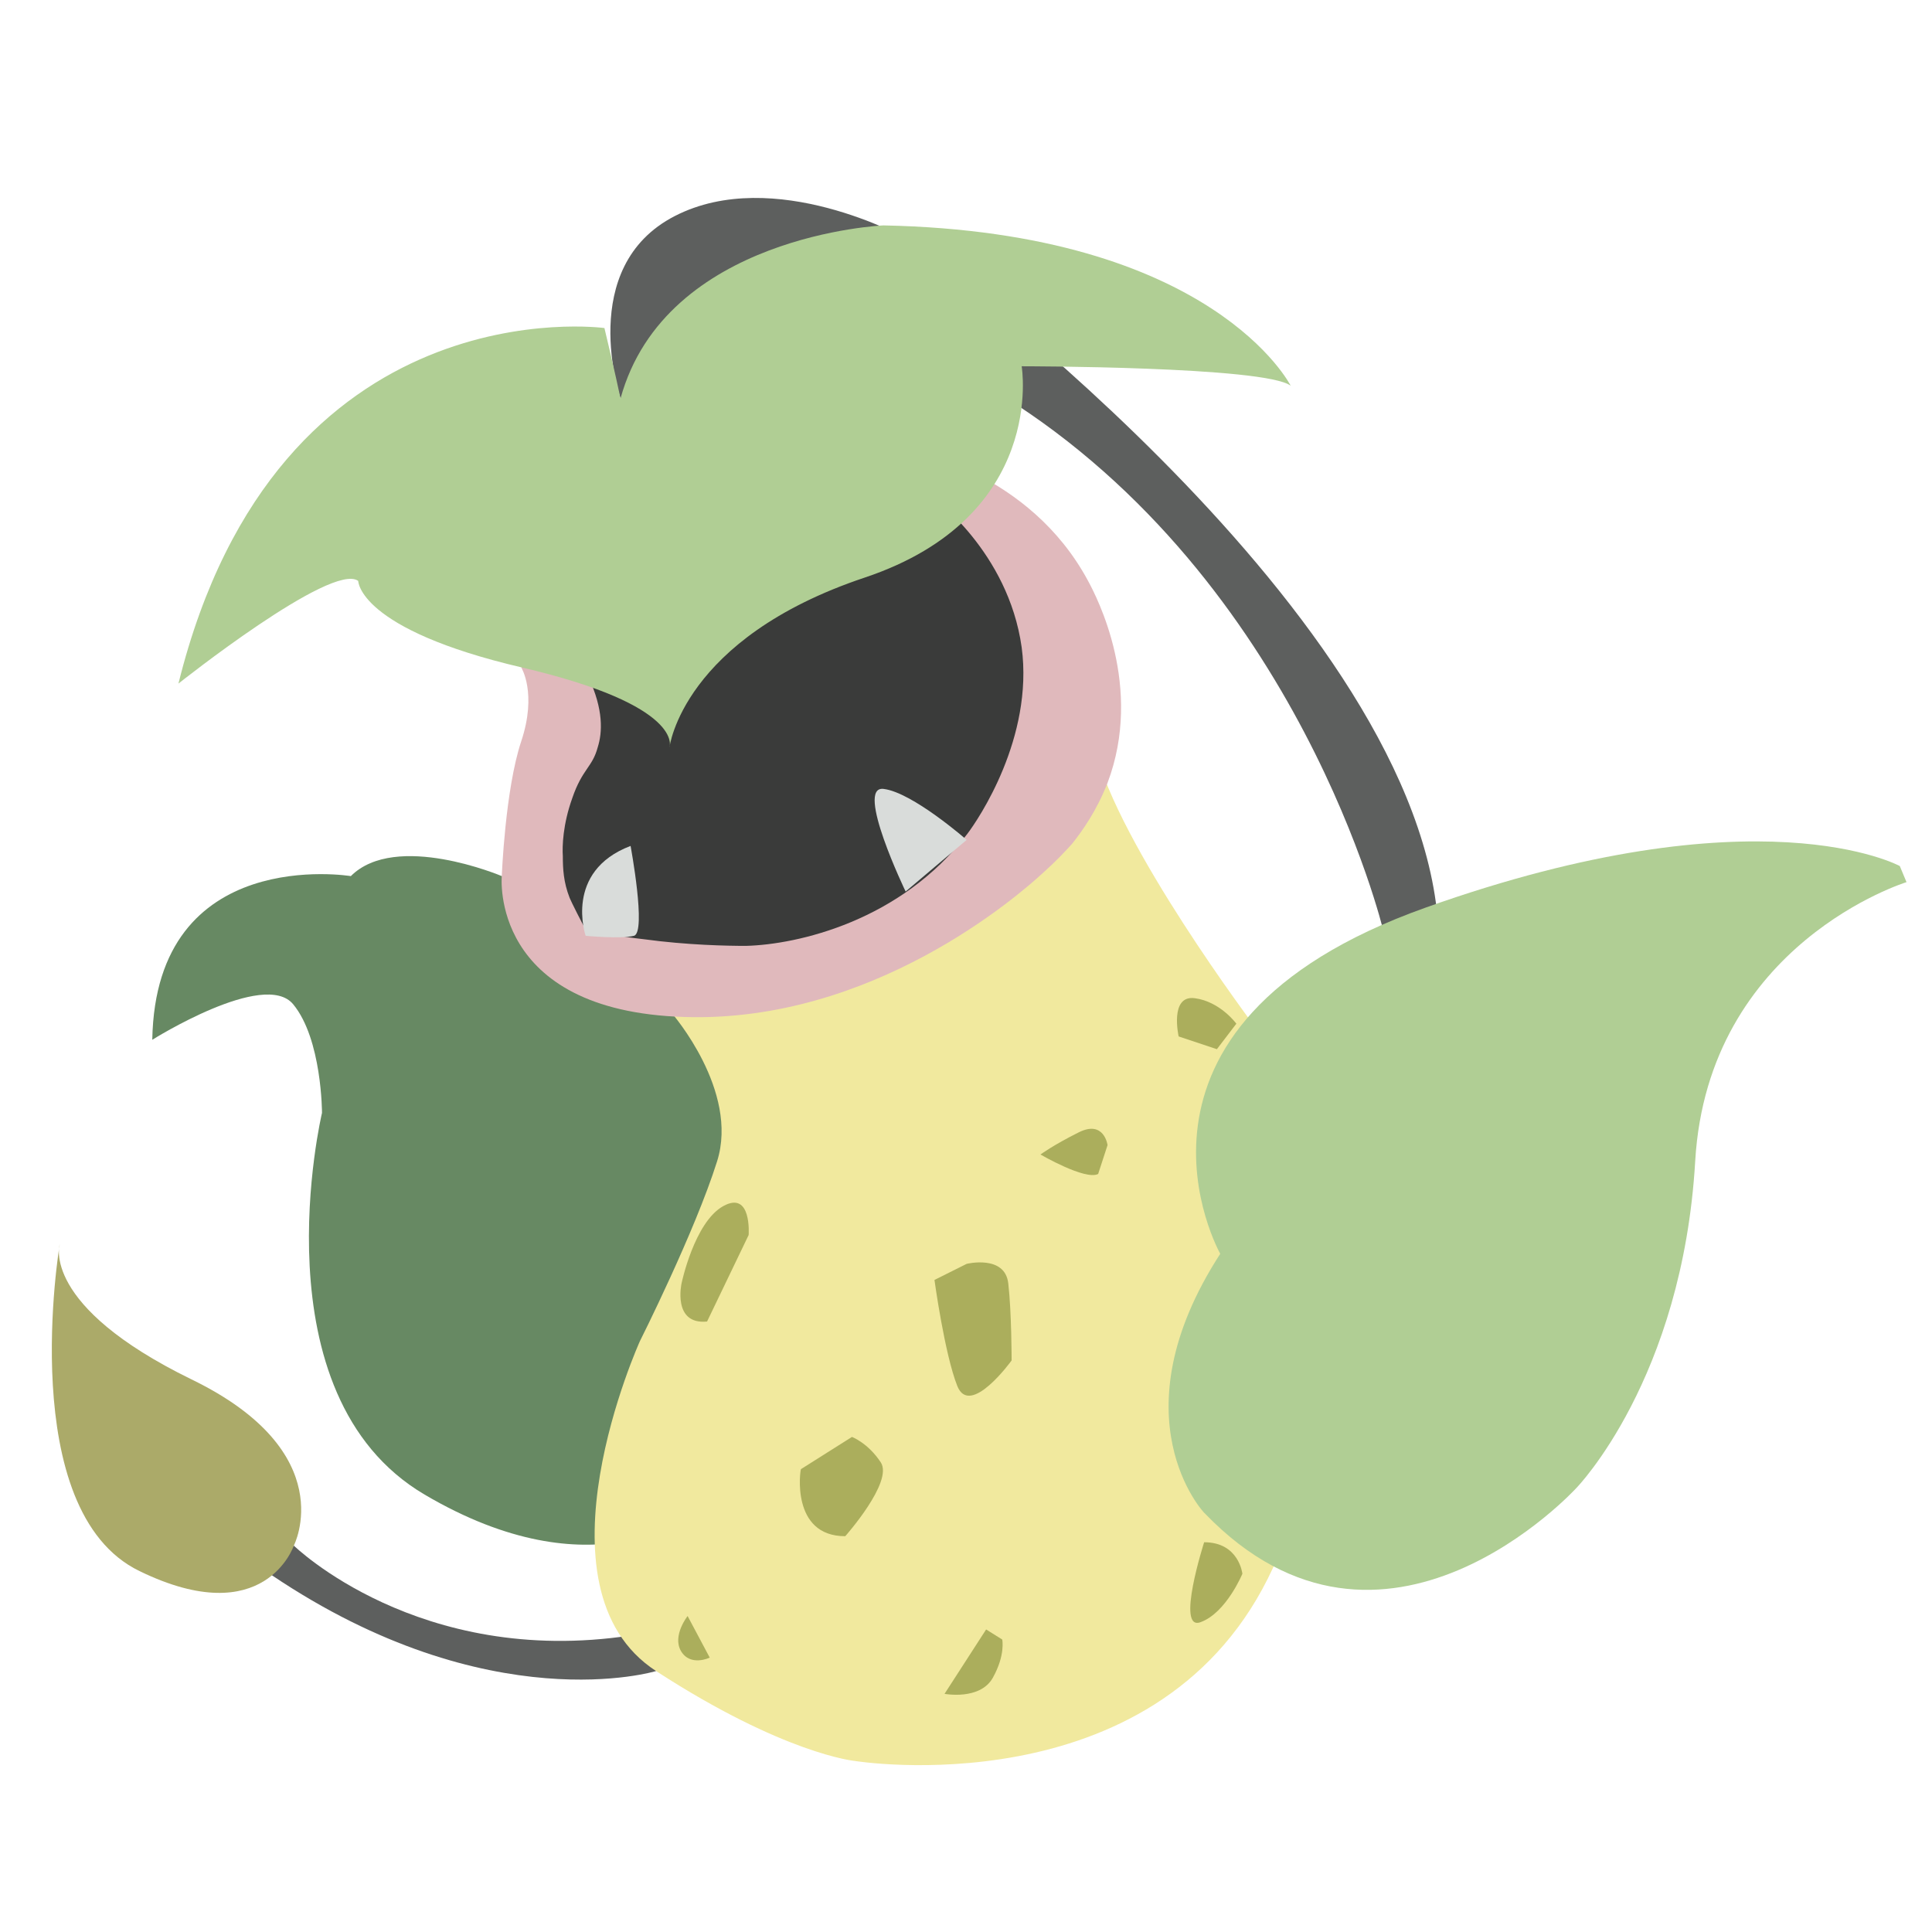
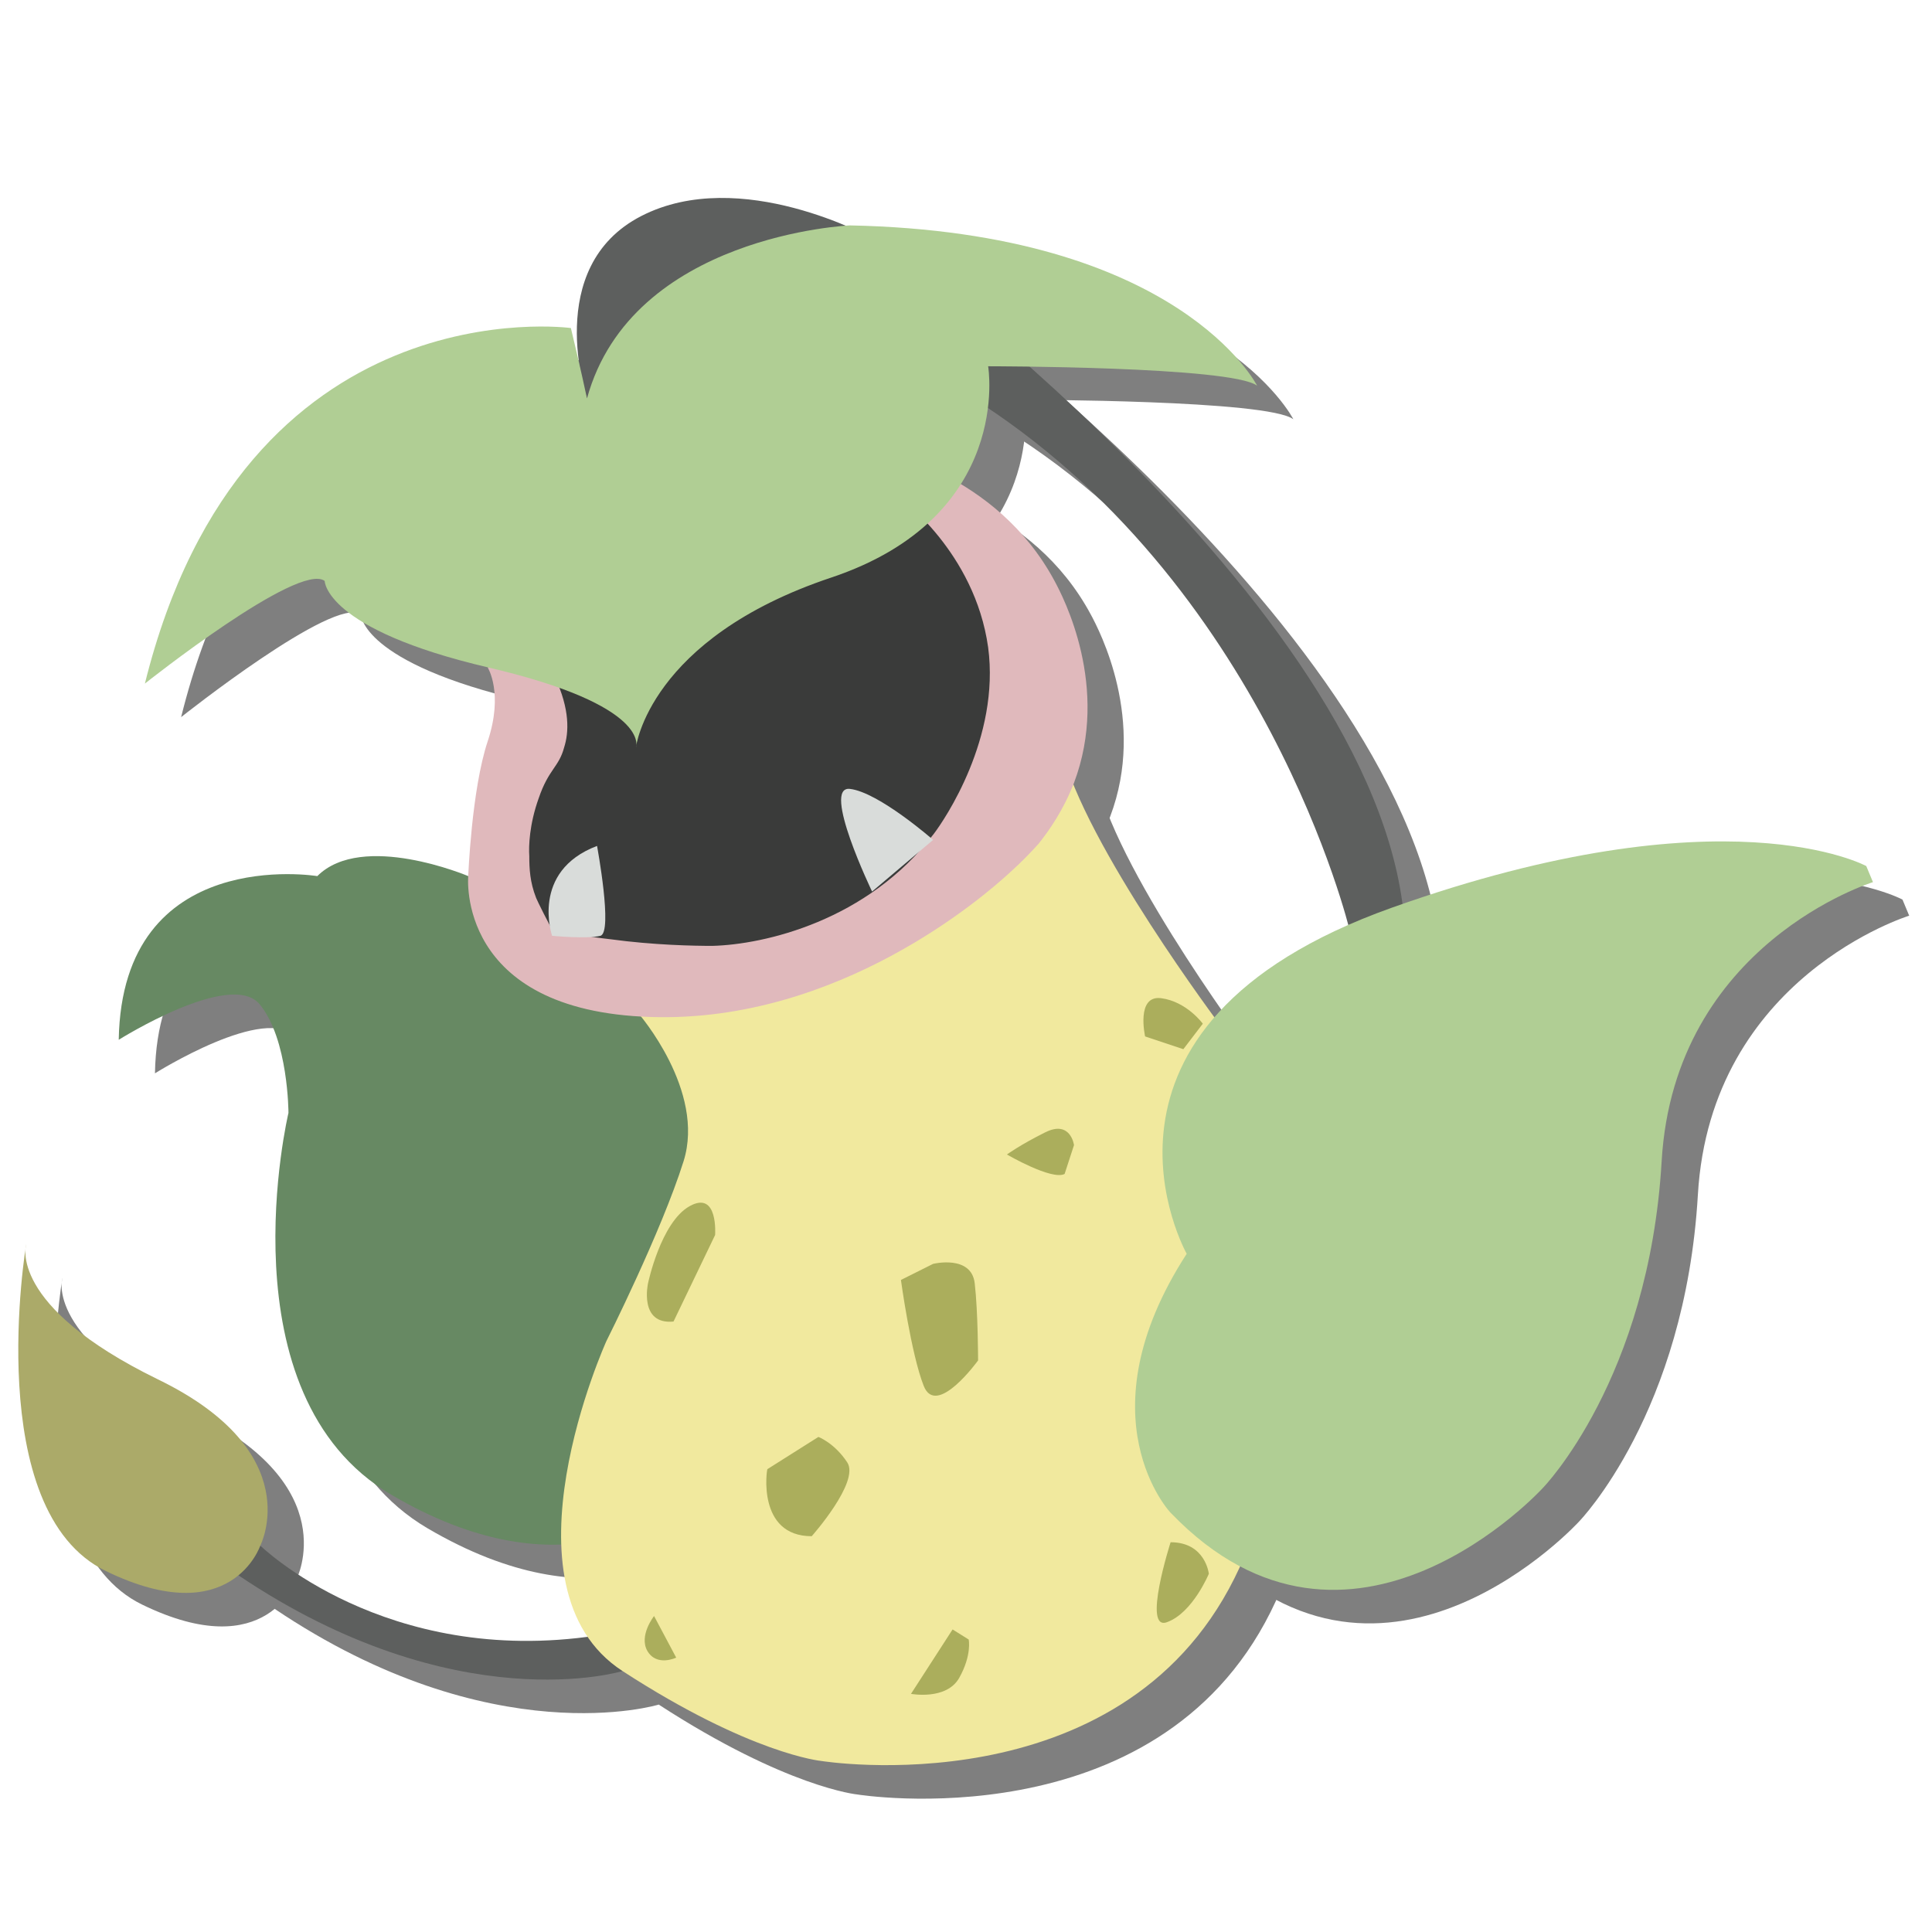
<svg xmlns="http://www.w3.org/2000/svg" version="1.1" id="Layer_1" x="0px" y="0px" viewBox="0 0 288 288" style="enable-background:new 0 0 288 288;" xml:space="preserve">
  <style type="text/css">
- 	.st0{fill:#678963;}
- 	.st1{fill:#5D5F5E;}
- 	.st2{fill:#ABAA69;}
- 	.st3{fill:#F1E99E;}
- 	.st4{fill:#E0B9BC;}
- 	.st5{fill:#3A3B3A;}
- 	.st6{fill:#D9DCDA;}
- 	.st7{fill:#B0CE94;}
- 	.st8{fill:#ABAE5C;}
+ 	.st0{opacity:0.5;}
+ 	.st1{fill:#678963;}
+ 	.st2{fill:#5D5F5E;}
+ 	.st3{fill:#ABAA69;}
+ 	.st4{fill:#F1E99E;}
+ 	.st5{fill:#E0B9BC;}
+ 	.st6{fill:#3A3B3A;}
+ 	.st7{fill:#D9DCDA;}
+ 	.st8{fill:#B0CE94;}
+ 	.st9{fill:#ABAE5C;}
</style>
-   <path class="st0" d="M74.8,130.6c0,0-15.8-6.7-22.5,0c0,0-29.1-4.8-29.6,24.4c0,0,16.7-10.5,21-5.3s4.3,16.2,4.3,16.2  s-10,42,15.3,56.9s39.7,2.9,39.7,2.9l11-60.2C114,165.4,85.8,127.7,74.8,130.6z" />
-   <path class="st1" d="M43.8,230.4c0,0,18.6,18.2,50.2,13.4l4.3,2.4l-0.5,2.9c0,0-24.8,7.6-57.3-14.3L43.8,230.4z" />
-   <path class="st2" d="M43.8,230.4c0,0,7.2-13.9-15.3-24.8C6,194.6,8.9,185.5,8.9,185.5s-6.7,39.7,11.9,48.7  C39.5,243.3,43.8,230.4,43.8,230.4z" />
-   <path class="st1" d="M92.5,59.4c0,0-6.7-19.6,8.1-27.2s34.4,3.3,34.4,3.3s75,54,79.3,101.3l-8.1,1.9c0,0-12.4-52.1-56.9-79.8  L92.5,59.4z" />
-   <path class="st3" d="M100.2,151.1c0,0,10,11.5,6.7,22s-11.5,26.8-11.5,26.8s-16.7,36.8,2.4,49.2s29.6,13.4,29.6,13.4  s44.4,7.2,61.6-27.2s-1.9-82.2-1.9-82.2s-20.5-27.2-23.9-41.6L100.2,151.1z" />
-   <path class="st4" d="M77.7,99.5c0,0,2.4,3.8,0,11c-2.4,7.2-2.9,20.1-2.9,20.1s-1.9,20.1,27.2,21c28,0.9,49.7-18,53.5-21.5  c1.9-1.7,3.3-3.2,4.3-4.3c1.6-2,3.7-5,5.3-9.1c5.4-14.3-1.6-27.7-2.9-30.1C153.5,70.4,136,67,133.6,66.5L77.7,99.5z" />
-   <path class="st5" d="M87.7,100.9c2.3,4.9,2.1,8.3,1.4,10.5c-0.8,3-2.3,3.2-3.8,7.6c-1.4,3.9-1.5,7.2-1.4,8.6c0,1.9,0.1,3.9,1,6.2  c0,0,0.3,0.8,2.4,4.8l0,0c2,0.4,5,1,8.6,1.4c6.6,0.9,12.6,1,15.3,1c7.7-0.2,23.1-3.7,33-16.7c1.6-2.1,9.9-14.3,8.1-27.8  c-2-14.3-13.3-22.4-13.3-22.4L87.7,100.9z" />
-   <path class="st6" d="M87.3,139.5c0,0-3.3-9.6,6.7-13.4c0,0,2.4,12.9,0.5,13.4C92.5,140,87.3,139.5,87.3,139.5z" />
-   <path class="st6" d="M135,132.9c0,0-7.6-15.8-3.3-15.3c4.3,0.5,12.4,7.6,12.4,7.6L135,132.9z" />
-   <path class="st7" d="M181.9,186.9c0,0-19.1-33.9,30.6-51.6s70.7-6.2,70.7-6.2l1,2.4c0,0-29.6,9.1-31.5,41.6s-17.7,48.7-17.7,48.7  s-28.7,31.5-55.4,3.8C179.5,225.6,166.1,211.3,181.9,186.9z" />
-   <path class="st7" d="M90.1,48.9c0,0-48.7-6.7-63.5,53c0,0,22.9-18.2,26.8-15.3c0,0,0,7.2,24.4,12.9s22,11.9,22,11.9  s1.9-16.2,29.1-25.3s23.4-31.5,23.4-31.5s36.3,0,40.1,2.9c0,0-11.5-22.9-60.7-23.9c0,0-32.5,1.4-39.2,25.8  C92.5,59.4,91.6,55.1,90.1,48.9z" />
-   <path class="st8" d="M181.4,156.4l-5.7-1.9c0,0-1.4-6.2,2.4-5.7c3.8,0.5,6.2,3.8,6.2,3.8L181.4,156.4z" />
-   <path class="st8" d="M163.7,175l1.4-4.3c0,0-0.5-3.8-4.3-1.9c-3.8,1.9-5.7,3.3-5.7,3.3S161.8,176,163.7,175z" />
-   <path class="st8" d="M105.4,197l6.2-12.9c0,0,0.5-6.7-3.8-4.3c-4.3,2.4-6.2,11.5-6.2,11.5S100.2,197.5,105.4,197z" />
-   <path class="st8" d="M102.5,240.9l3.3,6.2c0,0-2.9,1.4-4.3-1C100.2,243.8,102.5,240.9,102.5,240.9z" />
-   <path class="st8" d="M147,242.9l-6.2,9.6c0,0,5.3,1,7.2-2.4s1.4-5.7,1.4-5.7L147,242.9z" />
-   <path class="st8" d="M179.5,229.9c0,0-4.3,13.4-0.5,11.9c3.8-1.4,6.2-7.2,6.2-7.2S184.7,229.9,179.5,229.9z" />
-   <path class="st8" d="M126,229c0,0,7.2-8.1,5.3-11s-4.3-3.8-4.3-3.8l-7.6,4.8C119.3,219,117.8,229,126,229z" />
-   <path class="st8" d="M139.3,190.8l4.8-2.4c0,0,5.7-1.4,6.2,2.9s0.5,11.5,0.5,11.5s-6.2,8.6-8.1,3.8  C140.8,201.8,139.3,190.8,139.3,190.8z" />
+   <g class="st0">
+     <path d="M75.2,135.6c0,0-15.8-6.7-22.5,0c0,0-29.1-4.8-29.6,24.4c0,0,16.7-10.5,21-5.3s4.3,16.2,4.3,16.2s-10,42,15.3,56.9   s39.7,2.9,39.7,2.9l11-60.2C114.4,170.4,86.2,132.7,75.2,135.6z" />
+     <path d="M44.2,235.4c0,0,18.6,18.2,50.2,13.4l4.3,2.4l-0.5,2.9c0,0-24.8,7.6-57.3-14.3L44.2,235.4z" />
+     <path d="M44.2,235.4c0,0,7.2-13.9-15.3-24.8c-22.5-11-19.6-20.1-19.6-20.1s-6.7,39.7,11.9,48.7C39.9,248.3,44.2,235.4,44.2,235.4z" />
+     <path d="M92.9,64.4c0,0-6.7-19.6,8.1-27.2s34.4,3.3,34.4,3.3s75,54,79.3,101.3l-8.1,1.9c0,0-12.4-52.1-56.9-79.8L92.9,64.4z" />
+     <path d="M100.6,156.1c0,0,10,11.5,6.7,22s-11.5,26.8-11.5,26.8s-16.7,36.8,2.4,49.2c19.1,12.4,29.6,13.4,29.6,13.4   s44.4,7.2,61.6-27.2s-1.9-82.2-1.9-82.2s-20.5-27.2-23.9-41.6L100.6,156.1z" />
+     <path d="M78.1,104.5c0,0,2.4,3.8,0,11s-2.9,20.1-2.9,20.1s-1.9,20.1,27.2,21c28,0.9,49.7-18,53.5-21.5c1.9-1.7,3.3-3.2,4.3-4.3   c1.6-2,3.7-5,5.3-9.1c5.4-14.3-1.6-27.7-2.9-30.1C153.9,75.4,136.4,72,134,71.5L78.1,104.5z" />
+     <path d="M88.1,105.9c2.3,4.9,2.1,8.3,1.4,10.5c-0.8,3-2.3,3.2-3.8,7.6c-1.4,3.9-1.5,7.2-1.4,8.6c0,1.9,0.1,3.9,1,6.2   c0,0,0.3,0.8,2.4,4.8l0,0c2,0.4,5,1,8.6,1.4c6.6,0.9,12.6,1,15.3,1c7.7-0.2,23.1-3.7,33-16.7c1.6-2.1,9.9-14.3,8.1-27.8   c-2-14.3-13.3-22.4-13.3-22.4L88.1,105.9z" />
+     <path d="M87.7,144.5c0,0-3.3-9.6,6.7-13.4c0,0,2.4,12.9,0.5,13.4C92.9,145,87.7,144.5,87.7,144.5z" />
+     <path d="M135.4,137.9c0,0-7.6-15.8-3.3-15.3c4.3,0.5,12.4,7.6,12.4,7.6L135.4,137.9z" />
+     <path d="M182.3,191.9c0,0-19.1-33.9,30.6-51.6s70.7-6.2,70.7-6.2l1,2.4c0,0-29.6,9.1-31.5,41.6s-17.7,48.7-17.7,48.7   s-28.7,31.5-55.4,3.8C179.9,230.6,166.5,216.3,182.3,191.9z" />
+     <path d="M90.5,53.9c0,0-48.7-6.7-63.5,53c0,0,22.9-18.2,26.8-15.3c0,0,0,7.2,24.4,12.9s22,11.9,22,11.9s1.9-16.2,29.1-25.3   s23.4-31.5,23.4-31.5s36.3,0,40.1,2.9c0,0-11.5-22.9-60.7-23.9c0,0-32.5,1.4-39.2,25.8C92.9,64.4,92,60.1,90.5,53.9z" />
+     <path d="M181.8,161.4l-5.7-1.9c0,0-1.4-6.2,2.4-5.7c3.8,0.5,6.2,3.8,6.2,3.8L181.8,161.4z" />
+     <path d="M164.1,180l1.4-4.3c0,0-0.5-3.8-4.3-1.9c-3.8,1.9-5.7,3.3-5.7,3.3S162.2,181,164.1,180z" />
+     <path d="M105.8,202l6.2-12.9c0,0,0.5-6.7-3.8-4.3s-6.2,11.5-6.2,11.5S100.6,202.5,105.8,202z" />
+     <path d="M102.9,245.9l3.3,6.2c0,0-2.9,1.4-4.3-1C100.6,248.8,102.9,245.9,102.9,245.9z" />
+     <path d="M147.4,247.9l-6.2,9.6c0,0,5.3,1,7.2-2.4c1.9-3.4,1.4-5.7,1.4-5.7L147.4,247.9z" />
+     <path d="M179.9,234.9c0,0-4.3,13.4-0.5,11.9c3.8-1.4,6.2-7.2,6.2-7.2S185.1,234.9,179.9,234.9z" />
+     <path d="M126.4,234c0,0,7.2-8.1,5.3-11s-4.3-3.8-4.3-3.8l-7.6,4.8C119.7,224,118.2,234,126.4,234z" />
+     <path d="M139.7,195.8l4.8-2.4c0,0,5.7-1.4,6.2,2.9s0.5,11.5,0.5,11.5s-6.2,8.6-8.1,3.8C141.2,206.8,139.7,195.8,139.7,195.8z" />
+   </g>
+   <g>
+     <path class="st1" d="M69.8,130.6c0,0-15.8-6.7-22.5,0c0,0-29.1-4.8-29.6,24.4c0,0,16.7-10.5,21-5.3s4.3,16.2,4.3,16.2   s-10,42,15.3,56.9s39.7,2.9,39.7,2.9l11-60.2C109,165.4,80.8,127.7,69.8,130.6z" />
+     <path class="st2" d="M38.8,230.4c0,0,18.6,18.2,50.2,13.4l4.3,2.4l-0.5,2.9c0,0-24.8,7.6-57.3-14.3L38.8,230.4z" />
+     <path class="st3" d="M38.8,230.4c0,0,7.2-13.9-15.3-24.8C1,194.6,3.9,185.5,3.9,185.5s-6.7,39.7,11.9,48.7   C34.5,243.3,38.8,230.4,38.8,230.4z" />
+     <path class="st2" d="M87.5,59.4c0,0-6.7-19.6,8.1-27.2s34.4,3.3,34.4,3.3s75,54,79.3,101.3l-8.1,1.9c0,0-12.4-52.1-56.9-79.8   L87.5,59.4z" />
+     <path class="st4" d="M95.2,151.1c0,0,10,11.5,6.7,22s-11.5,26.8-11.5,26.8s-16.7,36.8,2.4,49.2s29.6,13.4,29.6,13.4   s44.4,7.2,61.6-27.2s-1.9-82.2-1.9-82.2s-20.5-27.2-23.9-41.6L95.2,151.1z" />
+     <path class="st5" d="M72.7,99.5c0,0,2.4,3.8,0,11s-2.9,20.1-2.9,20.1s-1.9,20.1,27.2,21c28,0.9,49.7-18,53.5-21.5   c1.9-1.7,3.3-3.2,4.3-4.3c1.6-2,3.7-5,5.3-9.1c5.4-14.3-1.6-27.7-2.9-30.1C148.5,70.4,131,67,128.6,66.5L72.7,99.5z" />
+     <path class="st6" d="M82.7,100.9c2.3,4.9,2.1,8.3,1.4,10.5c-0.8,3-2.3,3.2-3.8,7.6c-1.4,3.9-1.5,7.2-1.4,8.6c0,1.9,0.1,3.9,1,6.2   c0,0,0.3,0.8,2.4,4.8l0,0c2,0.4,5,1,8.6,1.4c6.6,0.9,12.6,1,15.3,1c7.7-0.2,23.1-3.7,33-16.7c1.6-2.1,9.9-14.3,8.1-27.8   c-2-14.3-13.3-22.4-13.3-22.4L82.7,100.9z" />
+     <path class="st7" d="M82.3,139.5c0,0-3.3-9.6,6.7-13.4c0,0,2.4,12.9,0.5,13.4C87.5,140,82.3,139.5,82.3,139.5z" />
+     <path class="st7" d="M130,132.9c0,0-7.6-15.8-3.3-15.3c4.3,0.5,12.4,7.6,12.4,7.6L130,132.9z" />
+     <path class="st8" d="M176.9,186.9c0,0-19.1-33.9,30.6-51.6s70.7-6.2,70.7-6.2l1,2.4c0,0-29.6,9.1-31.5,41.6S230,221.8,230,221.8   s-28.7,31.5-55.4,3.8C174.5,225.6,161.1,211.3,176.9,186.9z" />
+     <path class="st8" d="M85.1,48.9c0,0-48.7-6.7-63.5,53c0,0,22.9-18.2,26.8-15.3c0,0,0,7.2,24.4,12.9s22,11.9,22,11.9   s1.9-16.2,29.1-25.3s23.4-31.5,23.4-31.5s36.3,0,40.1,2.9c0,0-11.5-22.9-60.7-23.9c0,0-32.5,1.4-39.2,25.8   C87.5,59.4,86.6,55.1,85.1,48.9z" />
+     <path class="st9" d="M176.4,156.4l-5.7-1.9c0,0-1.4-6.2,2.4-5.7c3.8,0.5,6.2,3.8,6.2,3.8L176.4,156.4z" />
+     <path class="st9" d="M158.7,175l1.4-4.3c0,0-0.5-3.8-4.3-1.9c-3.8,1.9-5.7,3.3-5.7,3.3S156.8,176,158.7,175z" />
+     <path class="st9" d="M100.4,197l6.2-12.9c0,0,0.5-6.7-3.8-4.3s-6.2,11.5-6.2,11.5S95.2,197.5,100.4,197z" />
+     <path class="st9" d="M97.5,240.9l3.3,6.2c0,0-2.9,1.4-4.3-1C95.2,243.8,97.5,240.9,97.5,240.9z" />
+     <path class="st9" d="M142,242.9l-6.2,9.6c0,0,5.3,1,7.2-2.4s1.4-5.7,1.4-5.7L142,242.9z" />
+     <path class="st9" d="M174.5,229.9c0,0-4.3,13.4-0.5,11.9c3.8-1.4,6.2-7.2,6.2-7.2S179.7,229.9,174.5,229.9z" />
+     <path class="st9" d="M121,229c0,0,7.2-8.1,5.3-11s-4.3-3.8-4.3-3.8l-7.6,4.8C114.3,219,112.8,229,121,229z" />
+     <path class="st9" d="M134.3,190.8l4.8-2.4c0,0,5.7-1.4,6.2,2.9s0.5,11.5,0.5,11.5s-6.2,8.6-8.1,3.8   C135.8,201.8,134.3,190.8,134.3,190.8z" />
+   </g>
</svg>
